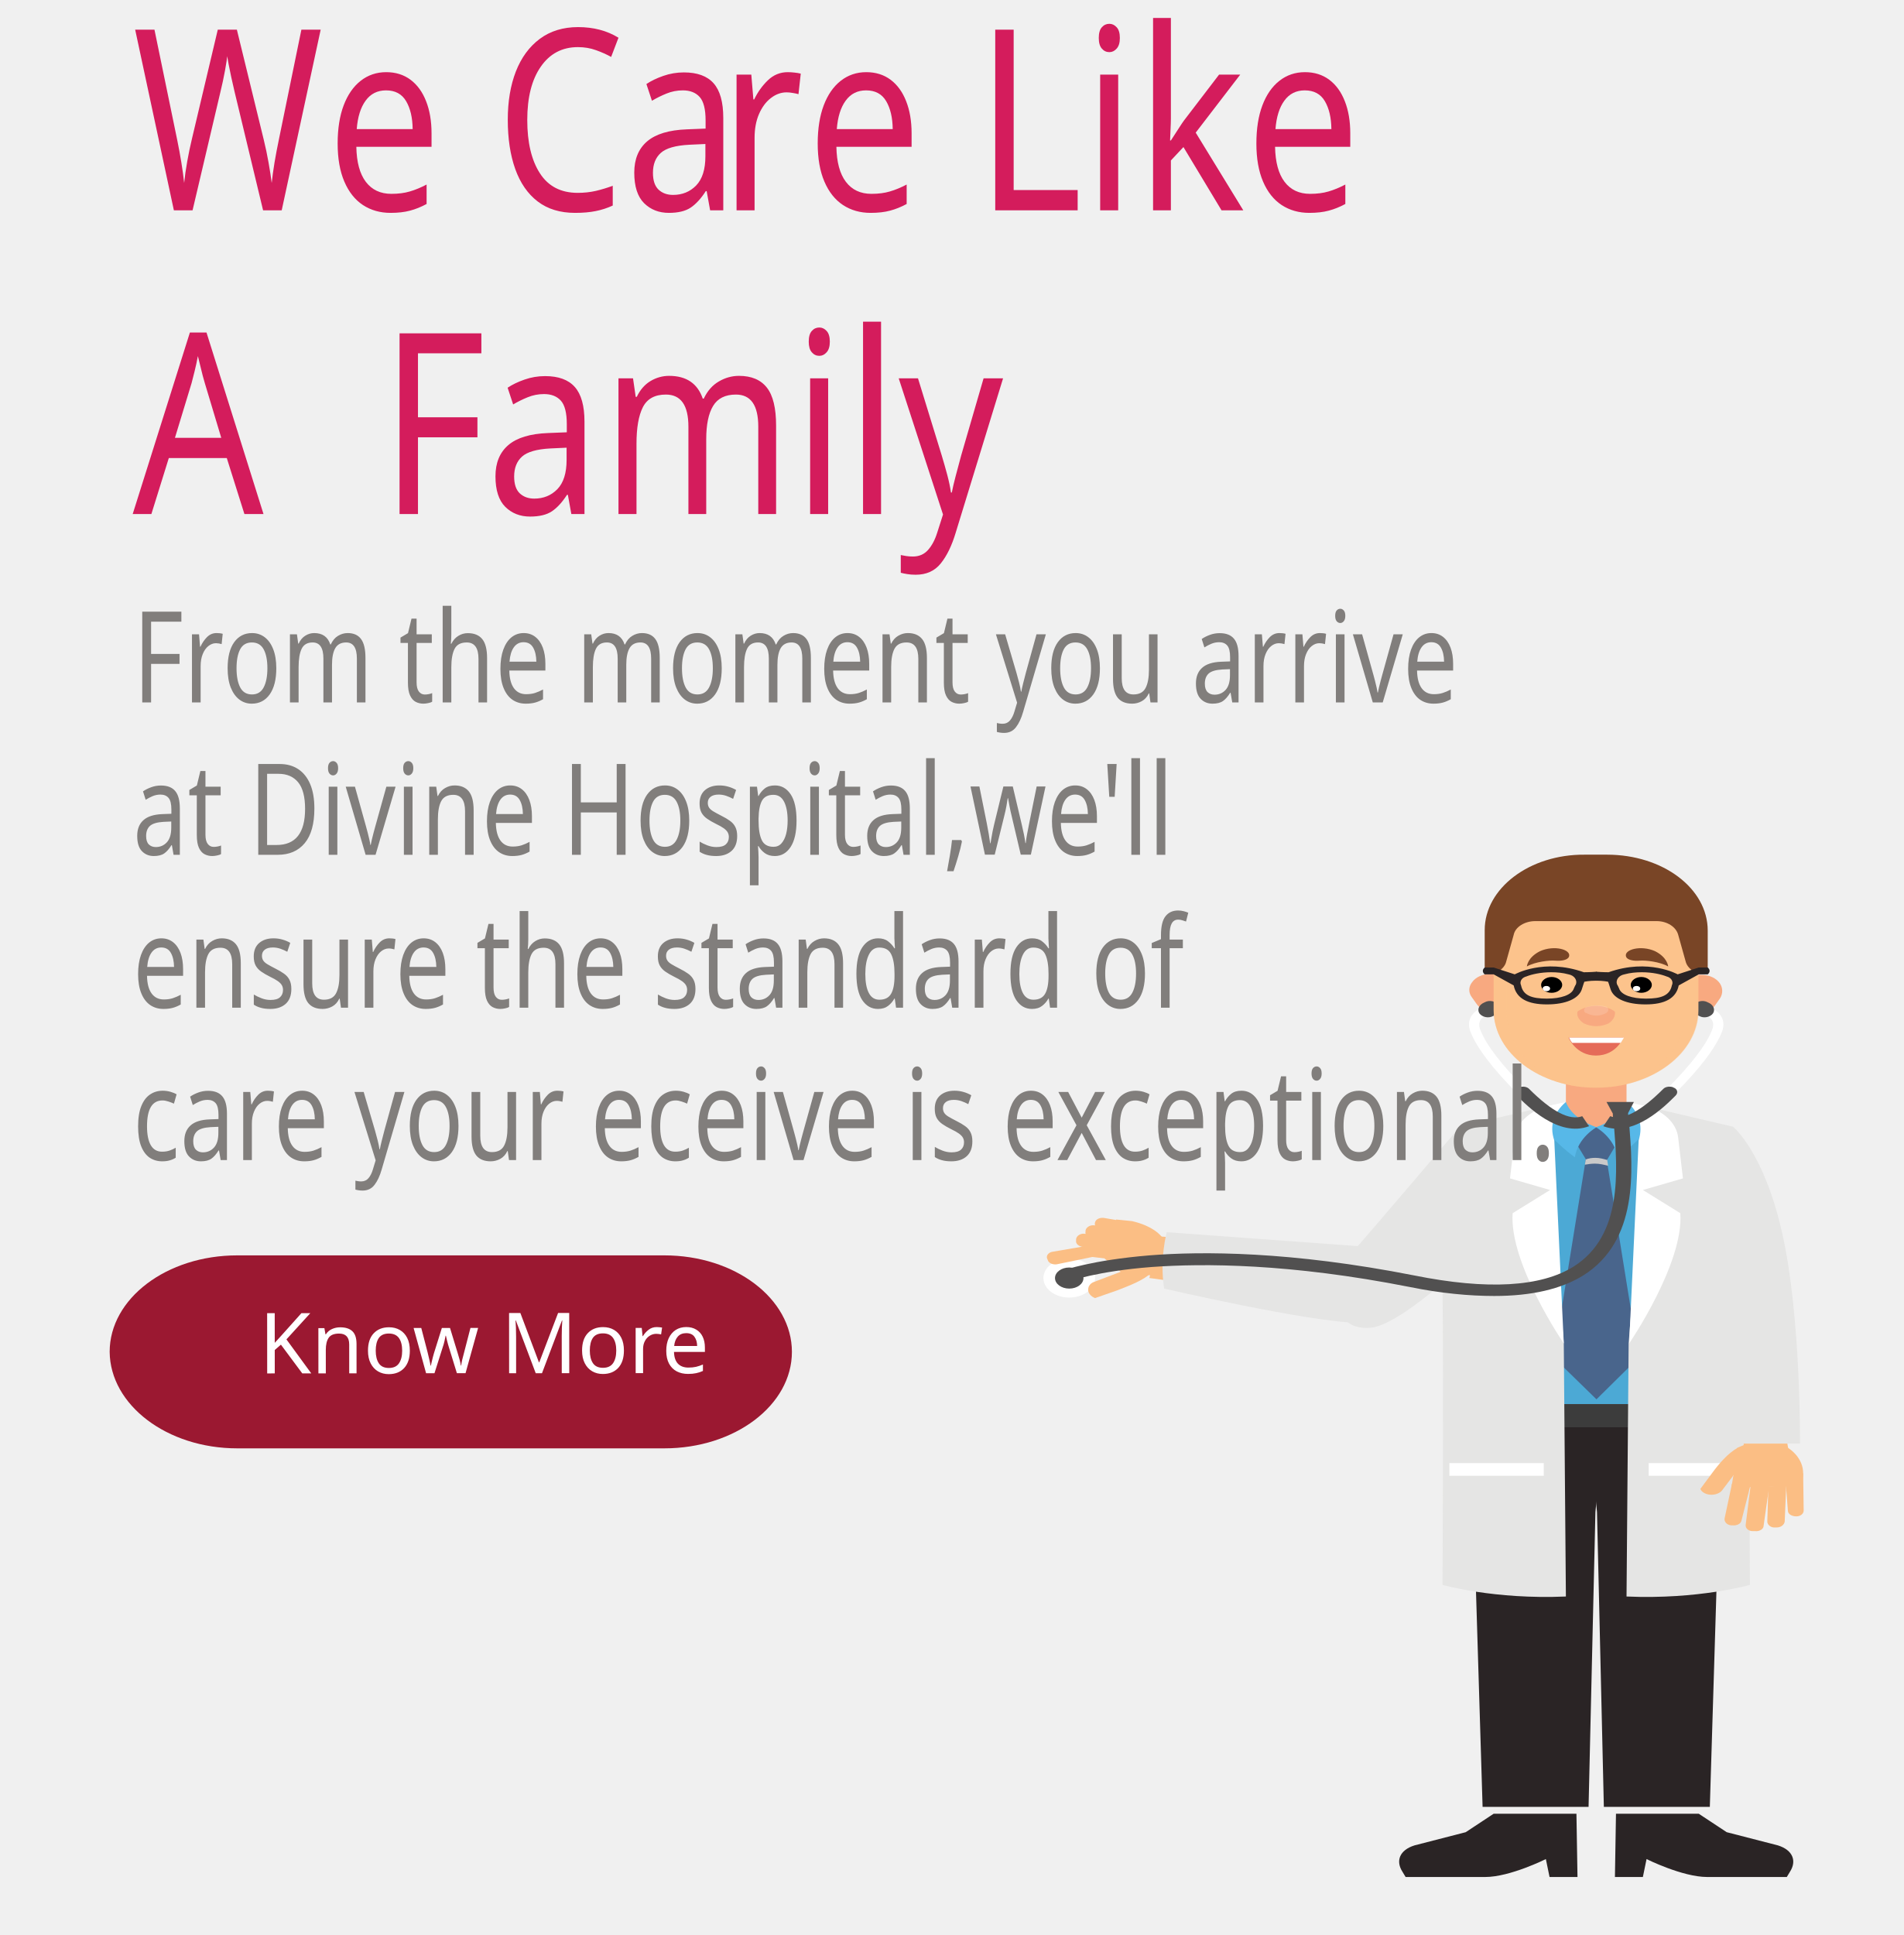
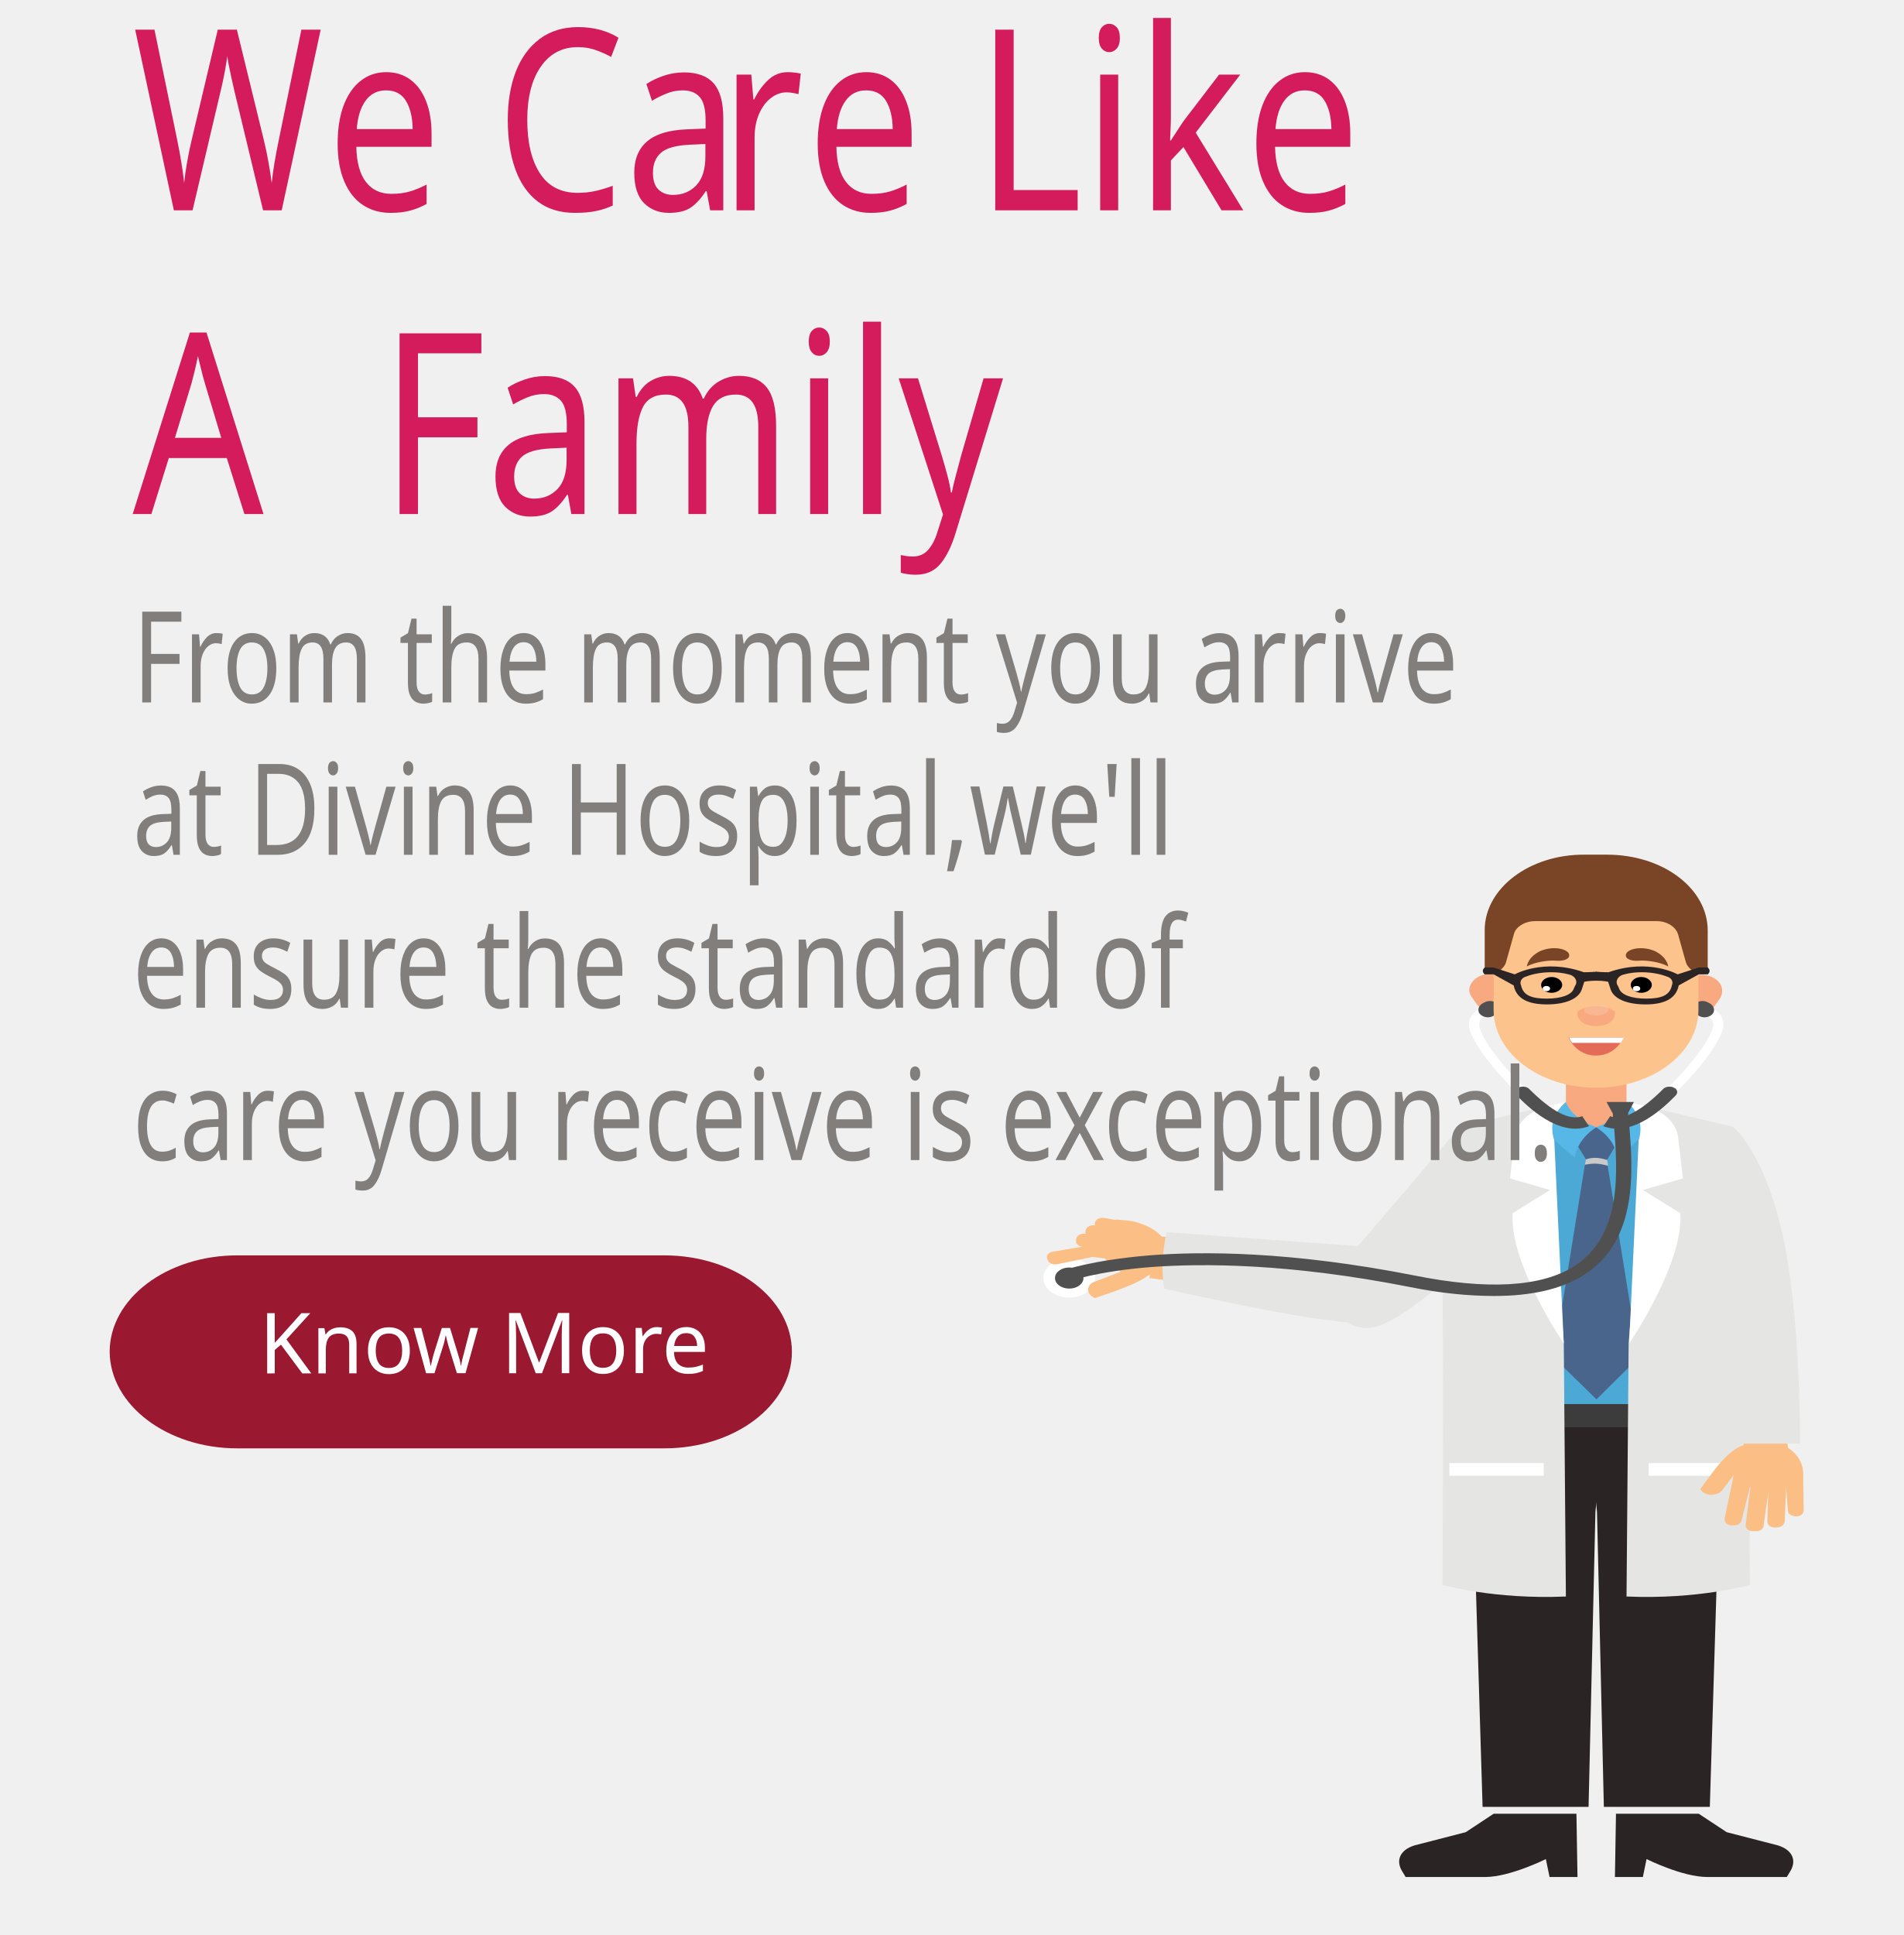
<svg xmlns="http://www.w3.org/2000/svg" version="1.1" id="Layer_1" x="0px" y="0px" viewBox="0 0 361 367" style="enable-background:new 0 0 361 367;" xml:space="preserve">
  <style type="text/css">
	.st0{fill:#D41C5C;}
	.st1{font-family:'TimesNewRomanPS-BoldMT';}
	.st2{font-size:48px;}
	.st3{letter-spacing:-2.5;}
	.st4{fill:#4CA9D5;}
	.st5{fill:#49658C;}
	.st6{fill:#C9C9C9;}
	.st7{fill:#F0EFEF;}
	.st8{fill:#2A2425;}
	.st9{fill:#3C3C3C;}
	.st10{fill:#F8A980;}
	.st11{fill:none;}
	.st12{fill:#57B8E8;}
	.st13{fill:#E5E5E4;}
	.st14{fill:#FFFFFF;}
	.st15{fill:#515050;}
	.st16{fill:#FCC38C;}
	.st17{opacity:0.5;fill:#FCC38C;enable-background:new    ;}
	.st18{opacity:0.35;fill:#FCC38C;enable-background:new    ;}
	.st19{fill:#E56B59;}
	.st20{opacity:0.15;fill:#FFFFFF;enable-background:new    ;}
	.st21{fill:#794526;}
	.st22{opacity:0.25;fill:#FFFFFF;enable-background:new    ;}
	.st23{fill:#FBBE84;}
	.st24{opacity:0.9;fill:#91001C;enable-background:new    ;}
	.st25{font-family:'ACaslonPro-Regular';}
	.st26{font-size:16px;}
	.st27{fill:#817E7C;}
	.st28{font-family:'TimesNewRomanPSMT';}
	.st29{font-size:24.106px;}
</style>
  <text transform="matrix(0.81 0 0 1 25.1699 39.8901)" class="st0 st1 st2 st3">W</text>
  <text transform="matrix(0.81 0 0 1 61.9033 39.8901)" class="st0 st1 st2">e Ca</text>
  <text transform="matrix(0.81 0 0 1 136.3989 39.8901)" class="st0 st1 st2">r</text>
  <text transform="matrix(0.81 0 0 1 152.9551 39.8901)" class="st0 st1 st2">e Like </text>
  <text transform="matrix(0.81 0 0 1 25.1699 97.4902)" class="st0 st1 st2 st3">A</text>
  <text transform="matrix(0.81 0 0 1 61.9033 97.4902)" class="st0 st1 st2"> Family</text>
  <g>
    <g>
      <g>
        <path class="st4" d="M317.3,212.5c-0.6,0-1.2,0-1.9,0l-12.6-6.1l-12.6,6.1c-0.6,0-1.2,0-1.9,0c-8.6,0.4-12.6,4.7-12.4,9l0,0l0,0     c0,0.5,5.1,31.2,5.1,31.2l-1.9,13.6h23.7h23.7l-1.9-13.6c0,0,5.1-30.7,5.1-31.2l0,0l0,0C329.9,217.2,325.8,212.9,317.3,212.5z" />
        <polygon class="st5" points="294.7,257.5 300.8,219.7 302.8,217.4 304.7,219.7 310.8,257.5 302.8,265.4    " />
        <path class="st6" d="M300.6,220.9l0.2-1.2l2-2.3l2,2.3l0.2,1.4c-0.8-0.2-1.6-0.4-2.5-0.4C301.8,220.7,301.2,220.8,300.6,220.9z" />
        <g>
          <polygon class="st7" points="322.5,337.5 322.2,344 322.2,344 306.5,344 306.4,337.5     " />
          <path class="st8" d="M311.6,356h-5.3l0.2-12h15.7l5.3,3.5l9.7,2.5c2.9,0.9,3.6,3,2.3,5l-0.6,1h-15.1c-4.7,0-11.5-3.4-11.5-3.4      L311.6,356z" />
          <polygon class="st7" points="283,337.5 283.3,344 283.3,344 299,344 299.1,337.5     " />
          <path class="st8" d="M293.9,356h5.3l-0.2-12h-15.7l-5.3,3.5l-9.7,2.5c-2.9,0.9-3.6,3-2.3,5l0.6,1h15.1c4.7,0,11.5-3.4,11.5-3.4      L293.9,356z" />
        </g>
        <g>
          <polygon class="st8" points="302.9,286.8 304.2,342.7 324.3,342.7 326.6,267.6 301.1,267.6     " />
          <g>
            <polygon class="st8" points="302.6,286.8 301.3,342.7 281.2,342.7 278.9,267.6 304.4,267.6      " />
          </g>
          <rect x="279" y="266.3" class="st9" width="47.5" height="4.4" />
        </g>
        <path class="st10" d="M297,210.6L297,210.6V200h11.5v10.5l0,0v4c-3.3,1.8-8.3,1.8-11.5,0V210.6z" />
        <path class="st5" d="M302.6,219.6c-0.7,0-1.3,0.1-1.8,0.3l-3.7-6.1h5.7h5.7l-3.7,6.2C304.1,219.8,303.4,219.6,302.6,219.6z" />
        <g>
          <g>
            <path class="st11" d="M297.1,209.4c0.1-0.1,0.1-0.1,0.2-0.2l-0.7,0.1c0.3-0.1,0.6-0.2,0.9-0.3L297.1,209.4z" />
            <path class="st11" d="M308.2,209.2l-0.1-0.1c0.3,0.1,0.7,0.2,1,0.3L308.2,209.2z" />
          </g>
        </g>
        <path class="st12" d="M297,209c0,0,0.8,3,5.8,4.8c0,0-3.5,1.9-4.1,5.7c0,0-4.4-3.2-5.8-5.8C291.5,211,297,209,297,209z" />
        <path class="st13" d="M293,209.9l-16.2,3.8c0,0-3.4,11.9-3.2,30.1c0.2,18.2,0,56.8,0,56.8s9.8,2.8,23.4,2.2l-0.4-48L293,209.9z" />
        <g>
          <path class="st14" d="M294.8,216.3l1.8,38.5c0,0-10.4-15.2-9.7-24.7l7.1-4.4l-7.6-2.2l0.9-7.7c0.3-2.9,3-5.3,6.6-6.1l3.1-0.7      C294.8,210.9,293.8,213.4,294.8,216.3z" />
        </g>
        <path class="st12" d="M308.5,209c0,0-0.8,3-5.8,4.8c0,0,3.5,1.9,4.1,5.7c0,0,4.4-3.2,5.8-5.8C314,211,308.5,209,308.5,209z" />
        <path class="st13" d="M312.5,209.9l16.2,3.8c0,0,3.4,11.9,3.2,30.1c-0.2,18.2,0,56.8,0,56.8s-9.8,2.8-23.4,2.2l0.4-48     L312.5,209.9z" />
        <g>
          <path class="st14" d="M310.8,216.3l-1.8,38.5c0,0,10.4-15.2,9.7-24.7l-7.1-4.4l7.6-2.2l-0.9-7.7c-0.3-2.9-3-5.3-6.6-6.1      l-3.1-0.7C310.8,210.9,311.7,213.4,310.8,216.3z" />
        </g>
        <g>
          <path class="st13" d="M276.9,213.7c0,0-16.6,19.5-18.9,22.1c-2.2,2.6-4,3.3-4.5,3.5c0,0-2.9,13.6,6.7,12.5      c5.8-0.7,20.9-14.4,23.3-19.2C287.7,224.3,276.9,213.7,276.9,213.7z" />
        </g>
        <g>
          <g>
            <path class="st10" d="M321.7,192.4h-1.8v-7.5h2.8c1.5,0,2.8,0.6,3.5,1.6c0.6,0.9,0.6,2,0,2.9l-1,1.4       C324.5,191.8,323.2,192.4,321.7,192.4z" />
            <path class="st10" d="M280.2,190.6l-1-1.4c-0.7-0.9-0.7-2,0-2.9c0.7-1,2.1-1.6,3.5-1.6h2.8v7.5h-1.8       C282.3,192.2,281,191.6,280.2,190.6z" />
          </g>
          <g>
            <g>
              <path class="st14" d="M301.2,213.3c-3.7,1.4-8-0.5-13.2-5.7c-5-5-7.9-8.9-9.1-11.9c-1-2.6,0.9-4.1,2.2-4.6h0.1l0.8,1.4        l-0.4-0.7l0.4,0.7c-0.2,0.1-2.1,0.8-1.2,2.9c1.1,2.8,4,6.6,8.8,11.4c4.5,4.5,8.1,6.3,10.7,5.3L301.2,213.3z" />
              <path class="st15" d="M301.4,213.6c-5.8,2.2-11.8-3.9-13.7-5.8c-0.5-0.5-0.4-1.2,0.3-1.5c0.1,0,0.2-0.1,0.2-0.1        c0.6-0.2,1.4-0.1,1.8,0.3c4.3,4.3,7.7,6.1,10.1,5.2L301.4,213.6z" />
              <g>
                <path class="st15" d="M280.6,192.2L280.6,192.2c0.5,0.7,1.7,1,2.6,0.5l0.4-0.2c0.8-0.4,1.1-1.2,0.6-1.9l0,0         c-0.5-0.7-1.7-1-2.6-0.5l-0.4,0.2C280.4,190.8,280.2,191.6,280.6,192.2z" />
              </g>
            </g>
            <g>
              <path class="st14" d="M304.3,213.3c3.7,1.4,8-0.5,13.2-5.7c5-5,7.9-8.9,9.1-11.9c1-2.6-0.9-4.1-2.2-4.6h-0.1l-0.8,1.4l0.4-0.7        l-0.4,0.7c0.2,0.1,2.1,0.8,1.2,2.9c-1.1,2.8-4,6.6-8.8,11.4c-4.5,4.5-8.1,6.3-10.7,5.3L304.3,213.3z" />
              <path class="st15" d="M304.1,213.6c5.8,2.2,11.8-3.9,13.7-5.8c0.5-0.5,0.4-1.2-0.3-1.5c-0.1,0-0.2-0.1-0.2-0.1        c-0.6-0.2-1.4-0.1-1.8,0.3c-4.3,4.3-7.7,6.1-10.1,5.2L304.1,213.6z" />
              <g>
                <path class="st15" d="M324.9,192.2L324.9,192.2c-0.5,0.7-1.7,1-2.6,0.5l-0.4-0.2c-0.8-0.4-1.1-1.2-0.6-1.9l0,0         c0.5-0.7,1.7-1,2.6-0.5l0.4,0.2C325.1,190.8,325.3,191.6,324.9,192.2z" />
              </g>
            </g>
          </g>
          <g>
            <g>
              <g>
                <path class="st16" d="M283.3,191.6V179c0-8.1,8.7-14.7,19.4-14.7c10.7,0,19.4,6.6,19.4,14.7v12.6c0,8.1-8.7,14.7-19.4,14.7         S283.3,199.7,283.3,191.6z" />
                <path class="st17" d="M292,186.4c0-1.3,1.3-2.3,3-2.3c1.6,0,3,1,3,2.3s-1.3,2.3-3,2.3S292,187.7,292,186.4z" />
                <path class="st17" d="M307.6,186.4c0-1.3,1.3-2.3,3-2.3c1.6,0,3,1,3,2.3s-1.3,2.3-3,2.3S307.6,187.7,307.6,186.4z" />
                <g>
                  <path class="st10" d="M300.4,194.1L300.4,194.1c-0.9-0.6-1.4-1.4-1.2-2.2c0-0.1,0.2-0.2,0.4-0.3c1.9-1.1,4.4-1.1,6.3,0          c0.2,0.1,0.4,0.3,0.4,0.3c0.1,0.8-0.3,1.6-1.2,2.2C303.6,194.8,301.9,194.8,300.4,194.1z" />
                  <g>
                    <g>
                      <path d="M309.3,186.8c0-0.8,0.9-1.5,2-1.5s2,0.7,2,1.5s-0.9,1.5-2,1.5C310.2,188.3,309.3,187.6,309.3,186.8z" />
                      <path class="st14" d="M309.7,187.5c0-0.3,0.3-0.5,0.7-0.5c0.4,0,0.7,0.2,0.7,0.5s-0.3,0.5-0.7,0.5            S309.7,187.8,309.7,187.5z" />
                    </g>
                    <g>
                      <path d="M292.3,186.8c0-0.8,0.9-1.5,2-1.5s2,0.7,2,1.5s-0.9,1.5-2,1.5C293.1,188.3,292.3,187.6,292.3,186.8z" />
                      <path class="st14" d="M292.6,187.5c0-0.3,0.3-0.5,0.7-0.5c0.4,0,0.7,0.2,0.7,0.5s-0.3,0.5-0.7,0.5            C293,188,292.6,187.8,292.6,187.5z" />
                    </g>
                  </g>
                </g>
                <g>
                  <path class="st18" d="M285.7,191.6V179c0-8.1,7.6-14.7,17-14.7c-10.7,0-19.4,6.6-19.4,14.7v12.6c0,8.1,8.7,14.7,19.4,14.7          C293.3,206.3,285.7,199.7,285.7,191.6z" />
                  <path class="st18" d="M302.8,164.3c9.4,0,17,6.6,17,14.7v12.6c0,8.1-7.6,14.7-17,14.7c10.7,0,19.4-6.6,19.4-14.7V179          C322.2,170.9,313.5,164.3,302.8,164.3z" />
                </g>
              </g>
            </g>
            <g>
              <path class="st19" d="M297.5,196.8c0,0,1.4,3.4,5.2,3.4c3.9,0,5.2-3.4,5.2-3.4H297.5z" />
              <path class="st14" d="M307.4,197.8c0.4-0.6,0.6-1,0.6-1h-10.4c0,0,0.2,0.5,0.6,1H307.4z" />
            </g>
          </g>
          <path class="st20" d="M300.9,191c-0.5,0.2-0.6,0.8-0.2,1.1c0,0,0,0,0.1,0l0,0c1.3,0.7,2.7,0.7,3.9,0c0,0,0.1,0,0.1-0.1l0,0      c0.4-0.3,0.3-0.9-0.2-1.1C303.4,190.6,302.1,190.6,300.9,191z" />
          <path class="st21" d="M297.6,181.4c-0.2,0.7-1.5,0.9-2.6,0.8c-1.1-0.1-3.8,0.2-5.4,1.1c0,0,0.1-1.7,2.5-2.9      C294.8,179.2,298,180.1,297.6,181.4z" />
          <path class="st21" d="M308.4,181.4c0.2,0.7,1.5,0.9,2.6,0.8c1.1-0.1,3.8,0.2,5.4,1.1c0,0-0.1-1.7-2.5-2.9      C311.2,179.2,308,180.1,308.4,181.4z" />
          <g>
            <path class="st21" d="M281.6,176.4v8.3c0.4-0.1,0.8-0.1,1.2-0.1h0.6c1.2-0.4,2.1-1.3,2.3-2.3l1.4-5c0.3-1.5,2.1-2.6,4.1-2.6       h6.5h10h6.5c2,0,3.7,1.1,4.1,2.6l1.4,5c0.2,0.9,0.9,1.6,1.8,2.1h1.2c0.4,0,0.8,0,1.2,0.1v-8c0-8-8.5-14.4-19.1-14.4h-4.2       C290.1,162,281.6,168.5,281.6,176.4z" />
          </g>
          <g>
            <g>
              <path class="st22" d="M477.9,267.8c-0.4,1.7-2.5,2.8-5.5,2.8c-3.1,0-4.8-0.9-5.3-3.6l-0.1-0.5c-0.1-0.9,0.3-1.7,1.1-2        c1.1-0.5,2.9-1.1,5-1.1c1.2,0,2.3,0.2,3.5,0.5c1.1,0.4,1.8,1.6,1.5,2.7C478.1,267,478,267.4,477.9,267.8z" />
              <path class="st8" d="M300.4,184.4c-7.6-2.7-13.1,0.4-13.1,0.4l-4-1.3c0,0-0.7,0-1.7,0l0,0c-0.8,0.7,0,1.3,0,1.3h1.7l3.8,2.1        c0.5,2.5,2.7,3.6,6.3,3.6c3.6,0,6-1.1,6.6-2.8c0.3-1,0.5-1.5,0.5-1.5s0.9-0.2,2.3-0.2v-1.7        C301.6,184.4,300.4,184.4,300.4,184.4z M298.5,187.5c-0.4,1.2-2.4,1.9-5.1,1.9c-2.9,0-4.5-0.6-4.9-2.5l-0.1-0.3        c-0.1-0.6,0.3-1.2,1.1-1.4c1-0.4,2.7-0.8,4.7-0.8c1.1,0,2.2,0.1,3.3,0.4c1.1,0.2,1.7,1.1,1.4,1.9        C298.7,187,298.6,187.3,298.5,187.5z" />
            </g>
            <g>
              <path class="st22" d="M487.1,267.8c0.4,1.7,2.5,2.8,5.5,2.8c3.1,0,4.8-0.9,5.3-3.6l0.1-0.5c0.1-0.9-0.3-1.7-1.1-2        c-1.1-0.5-2.9-1.1-5-1.1c-1.2,0-2.3,0.2-3.5,0.5c-1.1,0.4-1.8,1.6-1.5,2.7C486.9,267,487,267.4,487.1,267.8z" />
              <path class="st8" d="M305.1,184.4c7.6-2.7,13.1,0.4,13.1,0.4l4-1.3c0,0,0.7,0,1.7,0l0,0c0.8,0.7,0,1.3,0,1.3h-1.7l-3.8,2.1        c-0.5,2.5-2.7,3.6-6.3,3.6c-3.6,0-6-1.1-6.6-2.8c-0.3-1-0.5-1.5-0.5-1.5s-0.9-0.2-2.3-0.2v-1.7        C303.9,184.4,305.1,184.4,305.1,184.4z M307.1,187.5c0.4,1.2,2.4,1.9,5.1,1.9c2.9,0,4.5-0.6,4.9-2.5l0.1-0.3        c0.1-0.6-0.3-1.2-1.1-1.4c-1-0.4-2.7-0.8-4.7-0.8c-1.1,0-2.2,0.1-3.3,0.4c-1.1,0.2-1.7,1.1-1.4,1.9        C306.9,187,307,187.3,307.1,187.5z" />
            </g>
          </g>
        </g>
      </g>
      <rect x="274.9" y="277.5" class="st14" width="17.9" height="2.4" />
      <rect x="312.7" y="277.5" class="st14" width="17.9" height="2.4" />
      <g>
        <g>
          <g>
            <path class="st23" d="M342,279.4l0.1,7.1c0,0.6-0.6,1.1-1.4,1.1l0,0c-0.8,0-1.6-0.4-1.6-1.1l-0.4-5.3L342,279.4z" />
          </g>
        </g>
        <g>
          <path class="st23" d="M324.8,279.3l-2.3,3.1c0.3,0.7,1.2,1.1,2.1,1.1c0.8,0,1.6-0.3,2-0.8l2.8-3.7l0.2-4.4      C327.7,275.6,325.9,277.8,324.8,279.3z" />
          <path class="st23" d="M328.9,279l-0.5,3.1l13.4-0.2l0.2-2.3c0.1-2.9-2.3-5.1-4.6-5.8l-5.7-0.1l-1.5,0.6      c-0.2,0.1-0.5,0.2-0.7,0.3L328.9,279z" />
        </g>
        <path class="st23" d="M337,289.7c0.8,0,1.4-0.5,1.5-1.1l0.3-7l-3.4,0.4l-0.2,6.6c0,0.6,0.7,1.2,1.5,1.1" />
        <path class="st23" d="M328.5,281.4l-1.4,6.6c-0.1,0.6,0.4,1.2,1.2,1.3h0.3c0.8,0.1,1.6-0.3,1.7-0.9l1.7-6.7l0.1-1.5L328.5,281.4z     " />
        <path class="st23" d="M335.7,280.9l-3.6,0.3l-1,8c-0.1,0.6,0.5,1.2,1.3,1.2h0.5c0.8,0.1,1.6-0.4,1.6-1L335.7,280.9z" />
        <path class="st23" d="M331.6,241.8l4.5-0.2c0,0,2.1,8.7,1.8,12.5c-0.7,11.5,1.4,21.3,1.4,21.3l-8.6-0.9     C330.7,274.4,332,247.6,331.6,241.8z" />
      </g>
      <path class="st13" d="M328.7,213.7c0,0,5.9,4.7,9.4,20.5s3.3,39.6,3.3,39.6h-13l-1.9-32.3L328.7,213.7z" />
    </g>
    <g>
      <g>
        <ellipse class="st14" cx="202.8" cy="242.4" rx="4.9" ry="3.7" />
        <path class="st15" d="M200.1,242.4c0,1.1,1.2,2,2.7,2s2.7-0.9,2.7-2s-1.2-2-2.7-2S200.1,241.3,200.1,242.4z" />
      </g>
      <g>
        <g>
          <g>
            <path class="st23" d="M212.9,231.6l-3.5-0.6c-0.8-0.1-1.5,0.2-1.7,0.8l0,0c-0.2,0.6,0.2,1.2,1,1.4l6.7,1.4L212.9,231.6z" />
          </g>
        </g>
        <g>
          <path class="st23" d="M212,244.7l-4.3,1.5c-0.8-0.3-1.4-1-1.3-1.7c0-0.6,0.5-1.2,1.2-1.4l5-1.9l5.8,0.1      C217.1,242.8,214,243.9,212,244.7z" />
          <path class="st23" d="M212.9,241.5l-3.4-2.8l2.2-7.4l3,0.3c3.9,0.9,6.1,2.8,6.5,4.6l-1,4.2l-1.1,1c-0.2,0.2-0.4,0.3-0.5,0.5      L212.9,241.5z" />
        </g>
        <path class="st23" d="M205.9,233.3c0.2-0.6,0.9-1,1.7-0.9l9.1,1.2l-1.1,2.4l-8.5-1.2c-0.8-0.1-1.4-0.7-1.2-1.3" />
        <path class="st23" d="M207.2,238.4l-6.8,1.4c-0.8,0.1-1.6-0.3-1.7-0.9l-0.1-0.2c-0.2-0.6,0.3-1.2,1.1-1.3l8.8-1.5l3.4,0.5     l0.3,2.6L207.2,238.4z" />
        <path class="st23" d="M217,234.8l-1.1,2.6l-10.5-0.9c-0.8-0.1-1.4-0.6-1.3-1.2V235c0.1-0.6,0.8-1.1,1.6-1L217,234.8z" />
        <path class="st23" d="M258.3,248.6l1-7.3c0,0-3.1-3.3-8-3.8c-15-1.8-31.4-3-31.4-3l-1.9,7.9C217.9,242.3,250.9,247.2,258.3,248.6     z" />
      </g>
      <path class="st13" d="M261.1,236.6l-39.8-2.9c0,0-1.4,5-0.5,10.7c0,0,27.6,6.4,37,6.5c6.9,0.1,17.1-11.1,17.1-11.1L261.1,236.6z" />
      <path class="st15" d="M308.8,211.1l1.1-2.1h-5.2l1.2,2.2c0,0.6,0.1,1.3,0.2,2c0.7,8.9,1.7,21.1-7.6,27c-6.2,3.9-16.4,4.5-30.3,1.7    c-23.4-4.6-40.2-4.6-50.2-3.8c-10.9,0.9-16.2,2.8-16.5,2.9l1.3,2c0.1,0,5.2-1.9,15.7-2.7c9.7-0.7,26.1-0.7,48.9,3.8    c5.9,1.2,11.3,1.7,16,1.7c7.1,0,12.7-1.3,16.9-3.9c10.5-6.6,9.4-20,8.7-28.8C308.9,212.4,308.8,211.7,308.8,211.1z" />
    </g>
  </g>
  <g>
    <path class="st24" d="M45,274.7h81c13.4,0,24.2-8.2,24.2-18.3l0,0c0-10.1-10.8-18.3-24.2-18.3H45c-13.4,0-24.2,8.2-24.2,18.3l0,0   C20.9,266.5,31.7,274.7,45,274.7z" />
  </g>
-   <a href="/hospitl/index.html#about" target="_top">
+   <a>
    <text transform="matrix(1 -7.521224e-04 7.521224e-04 1 44.9699 260.4919)" class="st14 st25 st26"> Know More</text>
  </a>
  <rect x="20.8" y="114.5" class="st11" width="200.4" height="112.9" />
-   <text transform="matrix(0.7723 0 0 1 25.1694 133.2261)">
-     <tspan x="0" y="0" class="st27 st28 st29">From the moment you arrive</tspan>
-     <tspan x="0" y="28.9" class="st27 st28 st29">at Divine Hospital,we'll</tspan>
-     <tspan x="0" y="57.9" class="st27 st28 st29">ensure the standard of</tspan>
-     <tspan x="0" y="86.8" class="st27 st28 st29">care your eceive is exceptional.</tspan>
-   </text>
+   <text transform="matrix(0.7723 0 0 1 25.1689 133.2261)" class="st27 st28 st29">From the moment you arrive</text>
+   <text transform="matrix(0.7723 0 0 1 25.1689 162.126)" class="st27 st28 st29">at Divine Hospital,we'll</text>
+   <text transform="matrix(0.7723 0 0 1 25.1689 191.126)" class="st27 st28 st29">ensure the standard of</text>
+   <text transform="matrix(0.7723 0 0 1 25.1689 220.0264)" class="st27 st28 st29">care you receive is exceptional.</text>
</svg>
